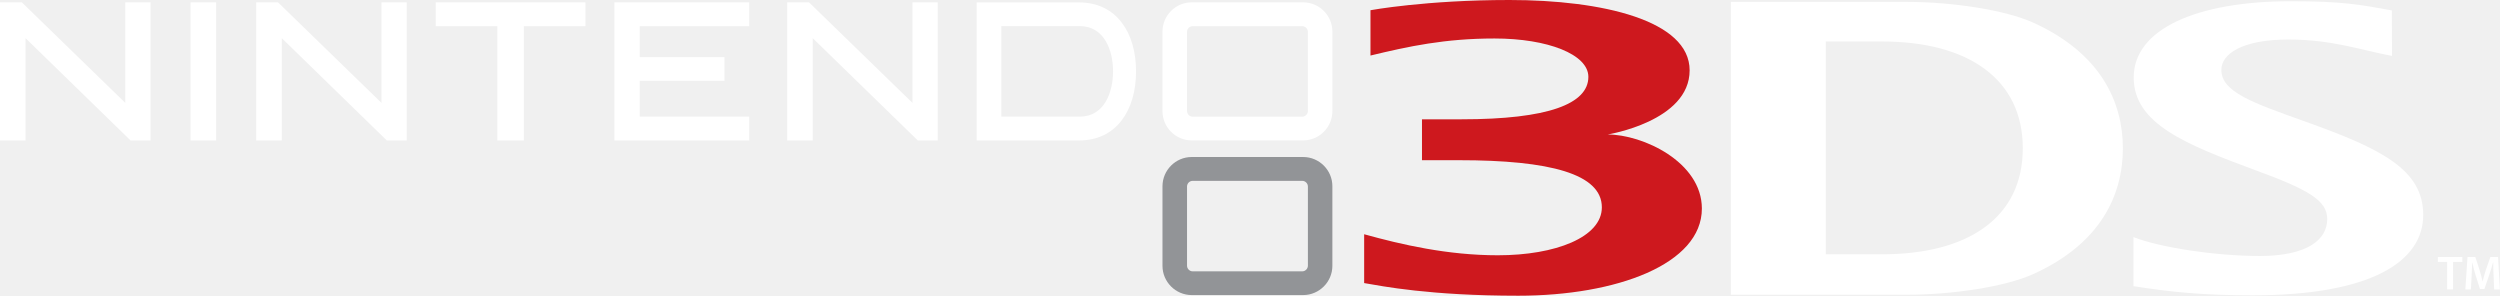
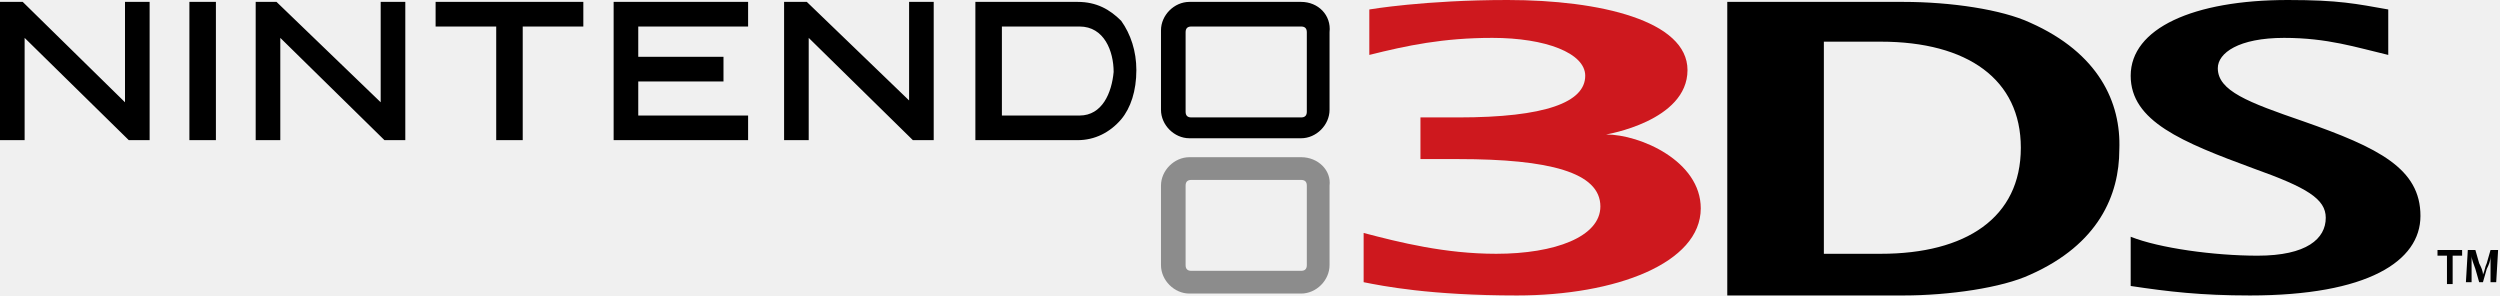
- <svg xmlns="http://www.w3.org/2000/svg" version="1.1" id="Layer_1" x="0px" y="0px" viewBox="0 0 3839 454.1" style="enable-background:new 0 0 3839 454.1;" xml:space="preserve">
+ <svg xmlns="http://www.w3.org/2000/svg" version="1.1" x="0px" y="0px" width="132px" height="15.6px" viewBox="0 0 132 15.6" style="enable-background:new 0 0 132 15.6;" xml:space="preserve">
  <style type="text/css">
- 	.st0{fill:#929497;}
+ 	.st0{fill:#8C8C8C;}
	.st1{fill:#CE181E;}
- 	.st2{fill:#A0C90C;}
- 	.st3{fill:#E20123;}
- 	.st4{fill:#02A7E0;}
- 	.st5{fill:#F5AB00;}
- 	.st6{fill:#F02590;}
- 	.st7{fill:#049B81;}
- 	.st8{fill:#FFFFFF;}
+ 	.st2{fill:none;}
</style>
  <g>
-     <path class="st0" d="M2001.1,241.1H1830c-24.8,0-44.9,20.3-44.9,45v122.1c0,24.6,20.1,44.9,44.9,44.9h171.1   c24.8,0,44.9-20.3,44.9-44.9V286.1C2046.1,261.4,2025.9,241.1,2001.1,241.1 M2008.4,407.9c0,4.9-4,8.8-8.8,8.8h-168   c-4.9,0-8.8-4-8.8-8.8V286.4c0-4.8,3.9-8.7,8.8-8.7h168c4.8,0,8.8,3.9,8.8,8.7V407.9z" />
-     <polygon class="st8" points="39.2,58.6 39.2,215.7 0,215.7 0,3.6 33.5,3.6 192.4,158 192.4,3.6 223.8,3.6 231.2,3.6 231.2,215.7    200.5,215.7  " />
-     <polygon class="st8" points="432.7,58.6 432.7,215.7 393.4,215.7 393.4,3.6 426.9,3.6 585.8,158 585.8,3.6 617.3,3.6 624.6,3.6    624.6,215.7 594,215.7  " />
-     <polygon class="st8" points="1248,58.6 1248,215.7 1208.8,215.7 1208.8,3.6 1242.3,3.6 1401.2,158 1401.2,3.6 1432.7,3.6 1440,3.6    1440,215.7 1409.4,215.7  " />
-     <polygon class="st8" points="324.6,3.6 331.9,3.6 331.9,215.7 292.6,215.7 292.6,3.6  " />
-     <polygon class="st8" points="891.8,3.6 899,3.6 899,40.2 804.4,40.2 804.4,215.7 763.7,215.7 763.7,40.2 669.1,40.2 669.1,3.6  " />
-     <polygon class="st8" points="1143.3,3.6 1150.5,3.6 1150.5,40.2 982.4,40.2 982.4,87.7 1112.5,87.7 1112.5,124.1 982.4,124.1    982.4,179.1 1150.5,179.1 1150.5,215.7 943.5,215.7 943.5,3.6  " />
-     <path class="st8" d="M1722.5,34.7c-15.3-20.3-38.1-31-65.5-31h-157.2v212H1657c27.4,0,50.2-10.7,65.5-31c14.4-18.8,22-44.8,22-75.1   C1744.5,79.4,1736.9,53.4,1722.5,34.7 M1658.1,179.1h-120.5v-139h1.1h119.4c37.7,0,51.1,37.4,51.1,69.4   C1709.2,141.7,1695.8,179.1,1658.1,179.1" />
-     <path class="st8" d="M2001.1,3.6H1830c-24.8,0-44.9,20.3-44.9,45v122.1c0,24.6,20.1,44.9,44.9,44.9h171.1   c24.8,0,44.9-20.3,44.9-44.9V48.6C2046.1,23.9,2025.9,3.6,2001.1,3.6 M2008.4,170.4c0,4.8-4,8.8-8.8,8.8h-168c-4.9,0-8.8-4-8.8-8.8   V48.9c0-4.8,3.9-8.7,8.8-8.7h168c4.8,0,8.8,3.9,8.8,8.7V170.4z" />
-     <path class="st8" d="M3276.2,364.1c40.8,16.1,126.6,29,193.7,29c73.4,0,103.8-25.1,103.8-56.7c0-28.4-28.3-45-109.4-74.7   c-108.3-40.1-187.8-71.7-187.8-142.8c0-73.7,95.6-117,241.5-117c78.2,0,105.1,5,154.9,14.1l0.3,69.9   c-48.9-9.3-92.1-25.2-159.3-25.2c-72,0-102.8,22.8-102.8,46.4c0,34.2,47.4,50.5,130.3,80.1c115.4,41.3,179.7,73.2,179.7,142.9   c0,71.7-80.4,123.4-261.9,123.4c-74.5,0-125.9-4.9-183.1-14.1V364.1z" />
-     <path class="st8" d="M3121.9,421c-42.7,19.3-123.5,31.6-194.1,31.6h-269.9V2.9h269.9c70.6,0,151.4,12.5,194.2,31.8   c103.9,46.9,137.9,122,137.9,193.2C3259.8,299,3226.2,374,3121.9,421 M2890.1,63.7h-86.4v326.8h86.4   c132.6,0,216.1-56.6,216.1-162.8C3106.2,121.7,3022.7,63.7,2890.1,63.7" />
-     <path class="st1" d="M2468.7,206.5c0,0,125.9-20.1,125.9-98.5c0-76.7-134.1-108-276.7-108c-128.7,0-213.4,15.7-213.4,15.7v69.6   c58.4-14.1,114.3-26.2,190.5-26.2c81.7,0,144.1,24.4,144.1,58.9c0,41.5-61.7,65.2-194.5,65.2h-61V246h56.8   c139.8,0,219.4,21,219.4,72.4c0,45.8-71.1,73.6-159.7,73.6c-77.3,0-148-16.4-205.3-32.3v75c27.5,4.7,100.6,19.4,236.7,19.4   c150.8,0,281.9-48.4,281.9-133.9C2613.3,248.6,2522.5,206.5,2468.7,206.5" />
-     <polygon class="st8" points="3757.8,402.2 3743.6,402.2 3743.6,394.6 3781.2,394.6 3781.2,402.2 3766.9,402.2 3766.9,444.4    3757.8,444.4  " />
-     <path class="st8" d="M3829.2,424.1c-0.4-6.5-0.7-14.2-0.6-21h-0.3c-1.6,6.1-3.7,12.8-5.9,19.1l-7.3,21.6h-6.9l-6.7-21.3   c-2-6.4-3.7-13.2-5-19.4h-0.2c-0.2,6.5-0.5,14.4-0.9,21.3l-1.1,20.1h-8.5l3.3-49.9h12l6.5,20c1.8,5.8,3.4,11.8,4.6,17.3h0.2   c1.3-5.4,3-11.5,4.9-17.4l6.9-19.9h11.8l2.8,49.9h-8.8L3829.2,424.1z" />
+     <g>
+       <path d="M128.7,13.5h0.5V15h0.3v-1.5h0.5v-0.3h-1.3V13.5z M131.9,13.2h-0.4l-0.2,0.7c-0.1,0.2-0.1,0.4-0.2,0.6h0    c0-0.2-0.1-0.4-0.2-0.6l-0.2-0.7h-0.4l-0.1,1.7h0.3l0-0.7c0-0.2,0-0.5,0-0.7h0c0,0.2,0.1,0.4,0.2,0.7l0.2,0.7h0.2l0.2-0.7    c0.1-0.2,0.2-0.4,0.2-0.7h0c0,0.2,0,0.5,0,0.7l0,0.7h0.3L131.9,13.2z" />
+       <path class="st0" d="M68.7,8.3h-5.9c-0.8,0-1.5,0.7-1.5,1.5V14c0,0.8,0.7,1.5,1.5,1.5h5.9c0.8,0,1.5-0.7,1.5-1.5V9.8    C70.3,9,69.6,8.3,68.7,8.3 M69,14c0,0.2-0.1,0.3-0.3,0.3h-5.8c-0.2,0-0.3-0.1-0.3-0.3V9.8c0-0.2,0.1-0.3,0.3-0.3h5.8    c0.2,0,0.3,0.1,0.3,0.3V14z" />
+       <path d="M23,1.4h3.2v6h1.4v-6h3.2V0.1H23V1.4z M20.1,5.4l-5.5-5.3h-1.1v7.3h1.3V2l5.5,5.4h1.1V0.1h-1.3V5.4z M10,7.4h1.4V0.1H10    V7.4z M6.6,5.4L1.2,0.1H0v7.3h1.3V2l5.5,5.4h1.1V0.1H6.6V5.4z M32.4,7.4h7.1V6.1h-5.8V4.3h4.5V3h-4.5V1.4h5.8V0.1h-7.1V7.4z     M48.1,5.4l-5.5-5.3h-1.2v7.3h1.3V2l5.5,5.4h1.1V0.1h-1.3V5.4z M121.6,6.4c-2.9-1-4.5-1.6-4.5-2.8c0-0.8,1.1-1.6,3.5-1.6    c2.3,0,3.8,0.5,5.5,0.9l0-2.4c-1.7-0.3-2.6-0.5-5.3-0.5c-5,0-8.3,1.5-8.3,4c0,2.4,2.7,3.5,6.5,4.9c2.8,1,3.8,1.6,3.8,2.6    c0,1.1-1,2-3.6,2c-2.3,0-5.2-0.4-6.7-1v2.6c2,0.3,3.7,0.5,6.3,0.5c6.2,0,9-1.8,9-4.2C127.8,8.9,125.6,7.8,121.6,6.4z M107.2,1.2    c-1.5-0.7-4.2-1.1-6.7-1.1h-9.3v15.5h9.3c2.4,0,5.2-0.4,6.7-1.1c3.6-1.6,4.7-4.2,4.7-6.6C112,5.4,110.8,2.8,107.2,1.2z M99.3,13.4    h-3V2.2h3c4.6,0,7.4,2,7.4,5.6C106.7,11.5,103.8,13.4,99.3,13.4z M56.9,0.1h-5.4v7.3h5.4c0.9,0,1.7-0.4,2.3-1.1    c0.5-0.6,0.8-1.5,0.8-2.6c0-1-0.3-1.9-0.8-2.6C58.6,0.5,57.9,0.1,56.9,0.1z M57,6.1h-4.1V1.4H57c1.3,0,1.8,1.3,1.8,2.4    C58.7,4.9,58.2,6.1,57,6.1z M68.7,0.1h-5.9c-0.8,0-1.5,0.7-1.5,1.5v4.2c0,0.8,0.7,1.5,1.5,1.5h5.9c0.8,0,1.5-0.7,1.5-1.5V1.7    C70.3,0.8,69.6,0.1,68.7,0.1z M69,5.9c0,0.2-0.1,0.3-0.3,0.3h-5.8c-0.2,0-0.3-0.1-0.3-0.3V1.7c0-0.2,0.1-0.3,0.3-0.3h5.8    c0.2,0,0.3,0.1,0.3,0.3V5.9z" />
+       <path class="st1" d="M84.8,7.1c0,0,4.3-0.7,4.3-3.4c0-2.6-4.6-3.7-9.5-3.7c-4.4,0-7.3,0.5-7.3,0.5v2.4c2-0.5,3.9-0.9,6.5-0.9    c2.8,0,4.9,0.8,4.9,2c0,1.4-2.1,2.2-6.7,2.2H75v2.2h2c4.8,0,7.5,0.7,7.5,2.5c0,1.6-2.4,2.5-5.5,2.5c-2.7,0-5.1-0.6-7-1.1v2.6    c1,0.2,3.5,0.7,8.1,0.7c5.2,0,9.7-1.7,9.7-4.6C89.8,8.5,86.6,7.1,84.8,7.1" />
+     </g>
+     <rect class="st2" width="127.8" height="15.6" />
  </g>
</svg>
